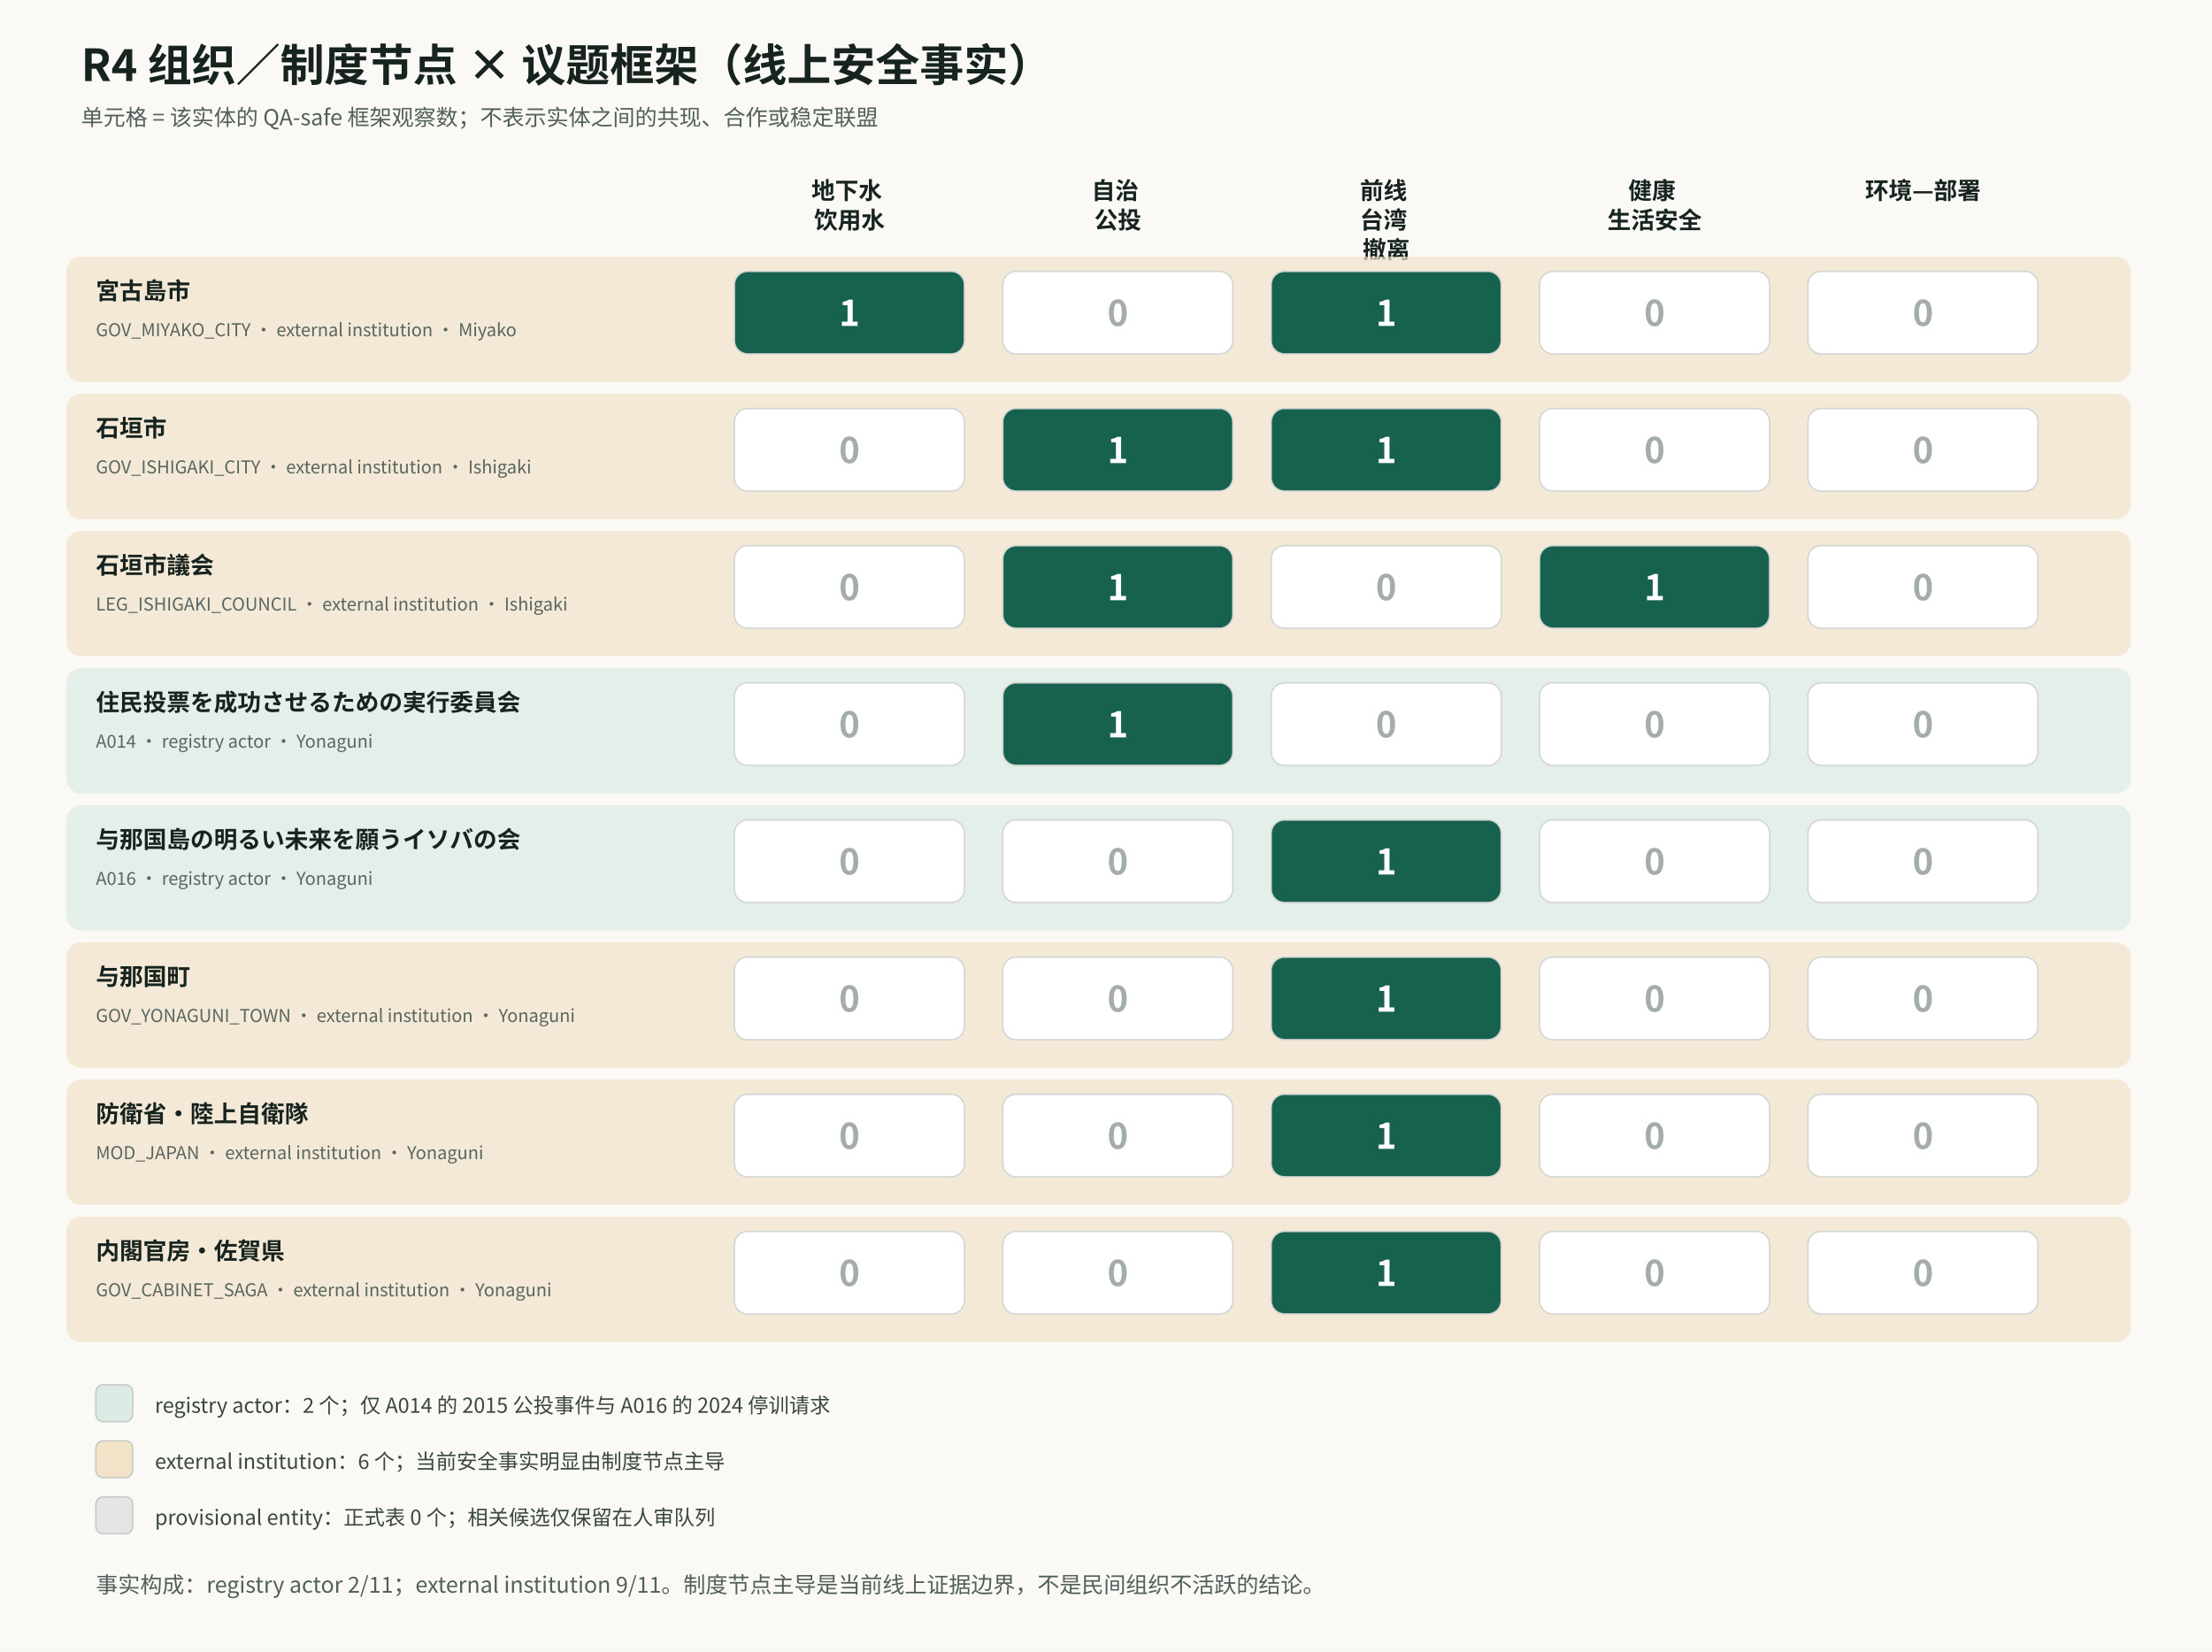
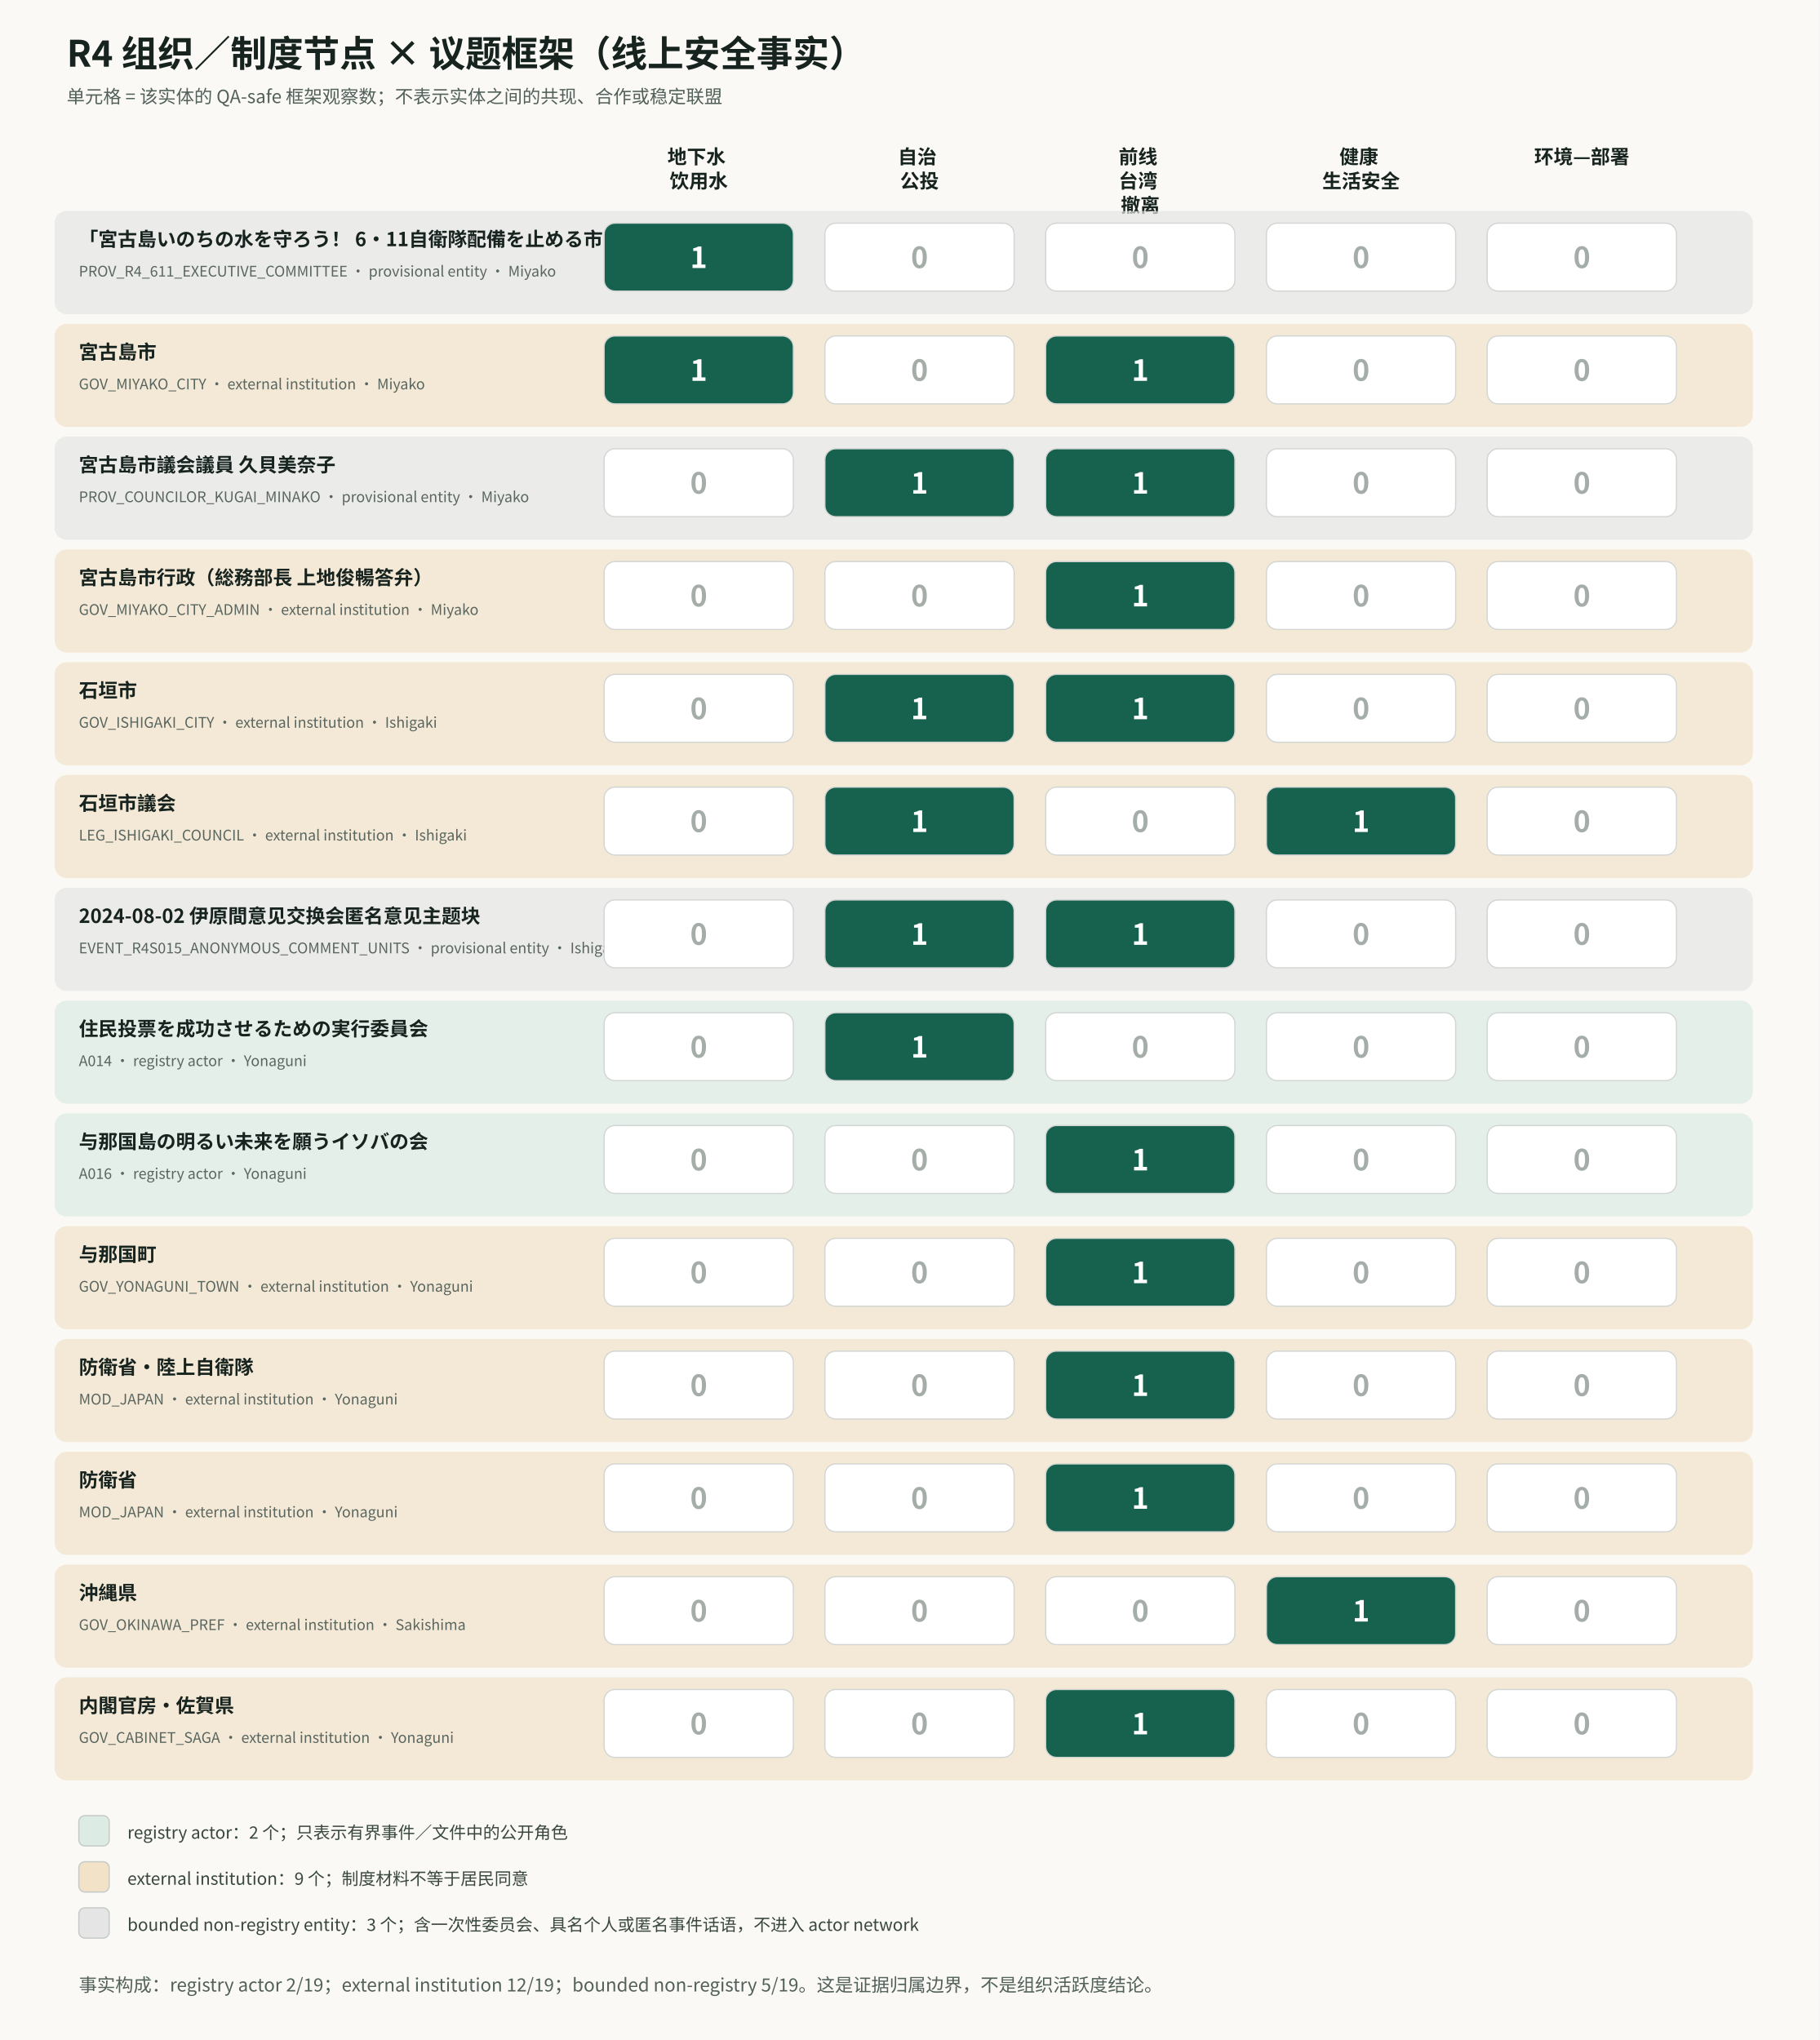
- <svg xmlns="http://www.w3.org/2000/svg" width="1500" height="1120" viewBox="0 0 1500 1120">
+ <svg xmlns="http://www.w3.org/2000/svg" width="1500" height="1682" viewBox="0 0 1500 1682">
  <rect width="100%" height="100%" fill="#FAF9F5" />
  <style>text{font-family:"Noto Sans CJK SC","Microsoft YaHei",Arial,sans-serif;fill:#17231F}.title{font-size:30px;font-weight:700}.sub{font-size:15px;fill:#52605A}.head{font-size:16px;font-weight:700}.name{font-size:16px;font-weight:700}.meta{font-size:12px;fill:#59655F}.num{font-size:24px;font-weight:700}.note{font-size:14px;fill:#394740}</style>
  <text x="55" y="55" class="title">R4 组织／制度节点 × 议题框架（线上安全事实）</text>
  <text x="55" y="85" class="sub">单元格 = 该实体的 QA-safe 框架观察数；不表示实体之间的共现、合作或稳定联盟</text>
  <text x="576.0" y="135" text-anchor="middle" class="head">
    <tspan x="576.0" dy="0">地下水</tspan>
    <tspan x="576.0" dy="20">饮用水</tspan>
  </text>
  <text x="758.0" y="135" text-anchor="middle" class="head">
    <tspan x="758.0" dy="0">自治</tspan>
    <tspan x="758.0" dy="20">公投</tspan>
  </text>
  <text x="940.0" y="135" text-anchor="middle" class="head">
    <tspan x="940.0" dy="0">前线</tspan>
    <tspan x="940.0" dy="20">台湾</tspan>
    <tspan x="940.0" dy="20">撤离</tspan>
  </text>
  <text x="1122.0" y="135" text-anchor="middle" class="head">
    <tspan x="1122.0" dy="0">健康</tspan>
    <tspan x="1122.0" dy="20">生活安全</tspan>
  </text>
  <text x="1304.0" y="135" text-anchor="middle" class="head">
    <tspan x="1304.0" dy="0">环境—部署</tspan>
  </text>
-   <rect x="45" y="174" width="1400" height="85" rx="10" fill="#F2E2C8" opacity="0.68" />
-   <text x="65" y="203" class="name">宮古島市</text>
-   <text x="65" y="228" class="meta">GOV_MIYAKO_CITY · external institution · Miyako</text>
+   <rect x="45" y="174" width="1400" height="85" rx="10" fill="#E4E5E4" opacity="0.68" />
+   <text x="65" y="203" class="name">「宮古島いのちの水を守ろう！ 6・11自衛隊配備を止める市民集会」実行委員会</text>
+   <text x="65" y="228" class="meta">PROV_R4_611_EXECUTIVE_COMMITTEE · provisional entity · Miyako</text>
  <rect x="498" y="184" width="156" height="56" rx="9" fill="#17624F" stroke="#D2D6D3" />
  <text x="576.0" y="221" text-anchor="middle" class="num" style="fill:#FFFFFF">1</text>
  <rect x="680" y="184" width="156" height="56" rx="9" fill="#FFFFFF" stroke="#D2D6D3" />
  <text x="758.0" y="221" text-anchor="middle" class="num" style="fill:#A5ADA9">0</text>
-   <rect x="862" y="184" width="156" height="56" rx="9" fill="#17624F" stroke="#D2D6D3" />
-   <text x="940.0" y="221" text-anchor="middle" class="num" style="fill:#FFFFFF">1</text>
+   <rect x="862" y="184" width="156" height="56" rx="9" fill="#FFFFFF" stroke="#D2D6D3" />
+   <text x="940.0" y="221" text-anchor="middle" class="num" style="fill:#A5ADA9">0</text>
  <rect x="1044" y="184" width="156" height="56" rx="9" fill="#FFFFFF" stroke="#D2D6D3" />
  <text x="1122.0" y="221" text-anchor="middle" class="num" style="fill:#A5ADA9">0</text>
  <rect x="1226" y="184" width="156" height="56" rx="9" fill="#FFFFFF" stroke="#D2D6D3" />
  <text x="1304.0" y="221" text-anchor="middle" class="num" style="fill:#A5ADA9">0</text>
  <rect x="45" y="267" width="1400" height="85" rx="10" fill="#F2E2C8" opacity="0.68" />
-   <text x="65" y="296" class="name">石垣市</text>
-   <text x="65" y="321" class="meta">GOV_ISHIGAKI_CITY · external institution · Ishigaki</text>
-   <rect x="498" y="277" width="156" height="56" rx="9" fill="#FFFFFF" stroke="#D2D6D3" />
-   <text x="576.0" y="314" text-anchor="middle" class="num" style="fill:#A5ADA9">0</text>
-   <rect x="680" y="277" width="156" height="56" rx="9" fill="#17624F" stroke="#D2D6D3" />
-   <text x="758.0" y="314" text-anchor="middle" class="num" style="fill:#FFFFFF">1</text>
+   <text x="65" y="296" class="name">宮古島市</text>
+   <text x="65" y="321" class="meta">GOV_MIYAKO_CITY · external institution · Miyako</text>
+   <rect x="498" y="277" width="156" height="56" rx="9" fill="#17624F" stroke="#D2D6D3" />
+   <text x="576.0" y="314" text-anchor="middle" class="num" style="fill:#FFFFFF">1</text>
+   <rect x="680" y="277" width="156" height="56" rx="9" fill="#FFFFFF" stroke="#D2D6D3" />
+   <text x="758.0" y="314" text-anchor="middle" class="num" style="fill:#A5ADA9">0</text>
  <rect x="862" y="277" width="156" height="56" rx="9" fill="#17624F" stroke="#D2D6D3" />
  <text x="940.0" y="314" text-anchor="middle" class="num" style="fill:#FFFFFF">1</text>
  <rect x="1044" y="277" width="156" height="56" rx="9" fill="#FFFFFF" stroke="#D2D6D3" />
  <text x="1122.0" y="314" text-anchor="middle" class="num" style="fill:#A5ADA9">0</text>
  <rect x="1226" y="277" width="156" height="56" rx="9" fill="#FFFFFF" stroke="#D2D6D3" />
  <text x="1304.0" y="314" text-anchor="middle" class="num" style="fill:#A5ADA9">0</text>
-   <rect x="45" y="360" width="1400" height="85" rx="10" fill="#F2E2C8" opacity="0.68" />
-   <text x="65" y="389" class="name">石垣市議会</text>
-   <text x="65" y="414" class="meta">LEG_ISHIGAKI_COUNCIL · external institution · Ishigaki</text>
+   <rect x="45" y="360" width="1400" height="85" rx="10" fill="#E4E5E4" opacity="0.68" />
+   <text x="65" y="389" class="name">宮古島市議会議員 久貝美奈子</text>
+   <text x="65" y="414" class="meta">PROV_COUNCILOR_KUGAI_MINAKO · provisional entity · Miyako</text>
  <rect x="498" y="370" width="156" height="56" rx="9" fill="#FFFFFF" stroke="#D2D6D3" />
  <text x="576.0" y="407" text-anchor="middle" class="num" style="fill:#A5ADA9">0</text>
  <rect x="680" y="370" width="156" height="56" rx="9" fill="#17624F" stroke="#D2D6D3" />
  <text x="758.0" y="407" text-anchor="middle" class="num" style="fill:#FFFFFF">1</text>
-   <rect x="862" y="370" width="156" height="56" rx="9" fill="#FFFFFF" stroke="#D2D6D3" />
-   <text x="940.0" y="407" text-anchor="middle" class="num" style="fill:#A5ADA9">0</text>
-   <rect x="1044" y="370" width="156" height="56" rx="9" fill="#17624F" stroke="#D2D6D3" />
-   <text x="1122.0" y="407" text-anchor="middle" class="num" style="fill:#FFFFFF">1</text>
+   <rect x="862" y="370" width="156" height="56" rx="9" fill="#17624F" stroke="#D2D6D3" />
+   <text x="940.0" y="407" text-anchor="middle" class="num" style="fill:#FFFFFF">1</text>
+   <rect x="1044" y="370" width="156" height="56" rx="9" fill="#FFFFFF" stroke="#D2D6D3" />
+   <text x="1122.0" y="407" text-anchor="middle" class="num" style="fill:#A5ADA9">0</text>
  <rect x="1226" y="370" width="156" height="56" rx="9" fill="#FFFFFF" stroke="#D2D6D3" />
  <text x="1304.0" y="407" text-anchor="middle" class="num" style="fill:#A5ADA9">0</text>
-   <rect x="45" y="453" width="1400" height="85" rx="10" fill="#DCEBE4" opacity="0.68" />
-   <text x="65" y="482" class="name">住民投票を成功させるための実行委員会</text>
-   <text x="65" y="507" class="meta">A014 · registry actor · Yonaguni</text>
+   <rect x="45" y="453" width="1400" height="85" rx="10" fill="#F2E2C8" opacity="0.68" />
+   <text x="65" y="482" class="name">宮古島市行政（総務部長 上地俊暢答弁）</text>
+   <text x="65" y="507" class="meta">GOV_MIYAKO_CITY_ADMIN · external institution · Miyako</text>
  <rect x="498" y="463" width="156" height="56" rx="9" fill="#FFFFFF" stroke="#D2D6D3" />
  <text x="576.0" y="500" text-anchor="middle" class="num" style="fill:#A5ADA9">0</text>
-   <rect x="680" y="463" width="156" height="56" rx="9" fill="#17624F" stroke="#D2D6D3" />
-   <text x="758.0" y="500" text-anchor="middle" class="num" style="fill:#FFFFFF">1</text>
-   <rect x="862" y="463" width="156" height="56" rx="9" fill="#FFFFFF" stroke="#D2D6D3" />
-   <text x="940.0" y="500" text-anchor="middle" class="num" style="fill:#A5ADA9">0</text>
+   <rect x="680" y="463" width="156" height="56" rx="9" fill="#FFFFFF" stroke="#D2D6D3" />
+   <text x="758.0" y="500" text-anchor="middle" class="num" style="fill:#A5ADA9">0</text>
+   <rect x="862" y="463" width="156" height="56" rx="9" fill="#17624F" stroke="#D2D6D3" />
+   <text x="940.0" y="500" text-anchor="middle" class="num" style="fill:#FFFFFF">1</text>
  <rect x="1044" y="463" width="156" height="56" rx="9" fill="#FFFFFF" stroke="#D2D6D3" />
  <text x="1122.0" y="500" text-anchor="middle" class="num" style="fill:#A5ADA9">0</text>
  <rect x="1226" y="463" width="156" height="56" rx="9" fill="#FFFFFF" stroke="#D2D6D3" />
  <text x="1304.0" y="500" text-anchor="middle" class="num" style="fill:#A5ADA9">0</text>
-   <rect x="45" y="546" width="1400" height="85" rx="10" fill="#DCEBE4" opacity="0.68" />
-   <text x="65" y="575" class="name">与那国島の明るい未来を願うイソバの会</text>
-   <text x="65" y="600" class="meta">A016 · registry actor · Yonaguni</text>
+   <rect x="45" y="546" width="1400" height="85" rx="10" fill="#F2E2C8" opacity="0.68" />
+   <text x="65" y="575" class="name">石垣市</text>
+   <text x="65" y="600" class="meta">GOV_ISHIGAKI_CITY · external institution · Ishigaki</text>
  <rect x="498" y="556" width="156" height="56" rx="9" fill="#FFFFFF" stroke="#D2D6D3" />
  <text x="576.0" y="593" text-anchor="middle" class="num" style="fill:#A5ADA9">0</text>
-   <rect x="680" y="556" width="156" height="56" rx="9" fill="#FFFFFF" stroke="#D2D6D3" />
-   <text x="758.0" y="593" text-anchor="middle" class="num" style="fill:#A5ADA9">0</text>
+   <rect x="680" y="556" width="156" height="56" rx="9" fill="#17624F" stroke="#D2D6D3" />
+   <text x="758.0" y="593" text-anchor="middle" class="num" style="fill:#FFFFFF">1</text>
  <rect x="862" y="556" width="156" height="56" rx="9" fill="#17624F" stroke="#D2D6D3" />
  <text x="940.0" y="593" text-anchor="middle" class="num" style="fill:#FFFFFF">1</text>
  <rect x="1044" y="556" width="156" height="56" rx="9" fill="#FFFFFF" stroke="#D2D6D3" />
  <text x="1122.0" y="593" text-anchor="middle" class="num" style="fill:#A5ADA9">0</text>
  <rect x="1226" y="556" width="156" height="56" rx="9" fill="#FFFFFF" stroke="#D2D6D3" />
  <text x="1304.0" y="593" text-anchor="middle" class="num" style="fill:#A5ADA9">0</text>
  <rect x="45" y="639" width="1400" height="85" rx="10" fill="#F2E2C8" opacity="0.68" />
-   <text x="65" y="668" class="name">与那国町</text>
-   <text x="65" y="693" class="meta">GOV_YONAGUNI_TOWN · external institution · Yonaguni</text>
+   <text x="65" y="668" class="name">石垣市議会</text>
+   <text x="65" y="693" class="meta">LEG_ISHIGAKI_COUNCIL · external institution · Ishigaki</text>
  <rect x="498" y="649" width="156" height="56" rx="9" fill="#FFFFFF" stroke="#D2D6D3" />
  <text x="576.0" y="686" text-anchor="middle" class="num" style="fill:#A5ADA9">0</text>
-   <rect x="680" y="649" width="156" height="56" rx="9" fill="#FFFFFF" stroke="#D2D6D3" />
-   <text x="758.0" y="686" text-anchor="middle" class="num" style="fill:#A5ADA9">0</text>
-   <rect x="862" y="649" width="156" height="56" rx="9" fill="#17624F" stroke="#D2D6D3" />
-   <text x="940.0" y="686" text-anchor="middle" class="num" style="fill:#FFFFFF">1</text>
-   <rect x="1044" y="649" width="156" height="56" rx="9" fill="#FFFFFF" stroke="#D2D6D3" />
-   <text x="1122.0" y="686" text-anchor="middle" class="num" style="fill:#A5ADA9">0</text>
+   <rect x="680" y="649" width="156" height="56" rx="9" fill="#17624F" stroke="#D2D6D3" />
+   <text x="758.0" y="686" text-anchor="middle" class="num" style="fill:#FFFFFF">1</text>
+   <rect x="862" y="649" width="156" height="56" rx="9" fill="#FFFFFF" stroke="#D2D6D3" />
+   <text x="940.0" y="686" text-anchor="middle" class="num" style="fill:#A5ADA9">0</text>
+   <rect x="1044" y="649" width="156" height="56" rx="9" fill="#17624F" stroke="#D2D6D3" />
+   <text x="1122.0" y="686" text-anchor="middle" class="num" style="fill:#FFFFFF">1</text>
  <rect x="1226" y="649" width="156" height="56" rx="9" fill="#FFFFFF" stroke="#D2D6D3" />
  <text x="1304.0" y="686" text-anchor="middle" class="num" style="fill:#A5ADA9">0</text>
-   <rect x="45" y="732" width="1400" height="85" rx="10" fill="#F2E2C8" opacity="0.68" />
-   <text x="65" y="761" class="name">防衛省・陸上自衛隊</text>
-   <text x="65" y="786" class="meta">MOD_JAPAN · external institution · Yonaguni</text>
+   <rect x="45" y="732" width="1400" height="85" rx="10" fill="#E4E5E4" opacity="0.68" />
+   <text x="65" y="761" class="name">2024-08-02 伊原間意见交换会匿名意见主题块</text>
+   <text x="65" y="786" class="meta">EVENT_R4S015_ANONYMOUS_COMMENT_UNITS · provisional entity · Ishigaki</text>
  <rect x="498" y="742" width="156" height="56" rx="9" fill="#FFFFFF" stroke="#D2D6D3" />
  <text x="576.0" y="779" text-anchor="middle" class="num" style="fill:#A5ADA9">0</text>
-   <rect x="680" y="742" width="156" height="56" rx="9" fill="#FFFFFF" stroke="#D2D6D3" />
-   <text x="758.0" y="779" text-anchor="middle" class="num" style="fill:#A5ADA9">0</text>
+   <rect x="680" y="742" width="156" height="56" rx="9" fill="#17624F" stroke="#D2D6D3" />
+   <text x="758.0" y="779" text-anchor="middle" class="num" style="fill:#FFFFFF">1</text>
  <rect x="862" y="742" width="156" height="56" rx="9" fill="#17624F" stroke="#D2D6D3" />
  <text x="940.0" y="779" text-anchor="middle" class="num" style="fill:#FFFFFF">1</text>
  <rect x="1044" y="742" width="156" height="56" rx="9" fill="#FFFFFF" stroke="#D2D6D3" />
  <text x="1122.0" y="779" text-anchor="middle" class="num" style="fill:#A5ADA9">0</text>
  <rect x="1226" y="742" width="156" height="56" rx="9" fill="#FFFFFF" stroke="#D2D6D3" />
  <text x="1304.0" y="779" text-anchor="middle" class="num" style="fill:#A5ADA9">0</text>
-   <rect x="45" y="825" width="1400" height="85" rx="10" fill="#F2E2C8" opacity="0.68" />
-   <text x="65" y="854" class="name">内閣官房・佐賀県</text>
-   <text x="65" y="879" class="meta">GOV_CABINET_SAGA · external institution · Yonaguni</text>
+   <rect x="45" y="825" width="1400" height="85" rx="10" fill="#DCEBE4" opacity="0.68" />
+   <text x="65" y="854" class="name">住民投票を成功させるための実行委員会</text>
+   <text x="65" y="879" class="meta">A014 · registry actor · Yonaguni</text>
  <rect x="498" y="835" width="156" height="56" rx="9" fill="#FFFFFF" stroke="#D2D6D3" />
  <text x="576.0" y="872" text-anchor="middle" class="num" style="fill:#A5ADA9">0</text>
-   <rect x="680" y="835" width="156" height="56" rx="9" fill="#FFFFFF" stroke="#D2D6D3" />
-   <text x="758.0" y="872" text-anchor="middle" class="num" style="fill:#A5ADA9">0</text>
-   <rect x="862" y="835" width="156" height="56" rx="9" fill="#17624F" stroke="#D2D6D3" />
-   <text x="940.0" y="872" text-anchor="middle" class="num" style="fill:#FFFFFF">1</text>
+   <rect x="680" y="835" width="156" height="56" rx="9" fill="#17624F" stroke="#D2D6D3" />
+   <text x="758.0" y="872" text-anchor="middle" class="num" style="fill:#FFFFFF">1</text>
+   <rect x="862" y="835" width="156" height="56" rx="9" fill="#FFFFFF" stroke="#D2D6D3" />
+   <text x="940.0" y="872" text-anchor="middle" class="num" style="fill:#A5ADA9">0</text>
  <rect x="1044" y="835" width="156" height="56" rx="9" fill="#FFFFFF" stroke="#D2D6D3" />
  <text x="1122.0" y="872" text-anchor="middle" class="num" style="fill:#A5ADA9">0</text>
  <rect x="1226" y="835" width="156" height="56" rx="9" fill="#FFFFFF" stroke="#D2D6D3" />
  <text x="1304.0" y="872" text-anchor="middle" class="num" style="fill:#A5ADA9">0</text>
-   <rect x="65" y="939" width="25" height="25" rx="5" fill="#DCEBE4" stroke="#C5CAC7" />
-   <text x="105" y="958" class="note">registry actor：2 个；仅 A014 的 2015 公投事件与 A016 的 2024 停训请求</text>
-   <rect x="65" y="977" width="25" height="25" rx="5" fill="#F2E2C8" stroke="#C5CAC7" />
-   <text x="105" y="996" class="note">external institution：6 个；当前安全事实明显由制度节点主导</text>
-   <rect x="65" y="1015" width="25" height="25" rx="5" fill="#E4E5E4" stroke="#C5CAC7" />
-   <text x="105" y="1034" class="note">provisional entity：正式表 0 个；相关候选仅保留在人审队列</text>
-   <text x="65" y="1080" class="sub">事实构成：registry actor 2/11；external institution 9/11。制度节点主导是当前线上证据边界，不是民间组织不活跃的结论。</text>
+   <rect x="45" y="918" width="1400" height="85" rx="10" fill="#DCEBE4" opacity="0.68" />
+   <text x="65" y="947" class="name">与那国島の明るい未来を願うイソバの会</text>
+   <text x="65" y="972" class="meta">A016 · registry actor · Yonaguni</text>
+   <rect x="498" y="928" width="156" height="56" rx="9" fill="#FFFFFF" stroke="#D2D6D3" />
+   <text x="576.0" y="965" text-anchor="middle" class="num" style="fill:#A5ADA9">0</text>
+   <rect x="680" y="928" width="156" height="56" rx="9" fill="#FFFFFF" stroke="#D2D6D3" />
+   <text x="758.0" y="965" text-anchor="middle" class="num" style="fill:#A5ADA9">0</text>
+   <rect x="862" y="928" width="156" height="56" rx="9" fill="#17624F" stroke="#D2D6D3" />
+   <text x="940.0" y="965" text-anchor="middle" class="num" style="fill:#FFFFFF">1</text>
+   <rect x="1044" y="928" width="156" height="56" rx="9" fill="#FFFFFF" stroke="#D2D6D3" />
+   <text x="1122.0" y="965" text-anchor="middle" class="num" style="fill:#A5ADA9">0</text>
+   <rect x="1226" y="928" width="156" height="56" rx="9" fill="#FFFFFF" stroke="#D2D6D3" />
+   <text x="1304.0" y="965" text-anchor="middle" class="num" style="fill:#A5ADA9">0</text>
+   <rect x="45" y="1011" width="1400" height="85" rx="10" fill="#F2E2C8" opacity="0.68" />
+   <text x="65" y="1040" class="name">与那国町</text>
+   <text x="65" y="1065" class="meta">GOV_YONAGUNI_TOWN · external institution · Yonaguni</text>
+   <rect x="498" y="1021" width="156" height="56" rx="9" fill="#FFFFFF" stroke="#D2D6D3" />
+   <text x="576.0" y="1058" text-anchor="middle" class="num" style="fill:#A5ADA9">0</text>
+   <rect x="680" y="1021" width="156" height="56" rx="9" fill="#FFFFFF" stroke="#D2D6D3" />
+   <text x="758.0" y="1058" text-anchor="middle" class="num" style="fill:#A5ADA9">0</text>
+   <rect x="862" y="1021" width="156" height="56" rx="9" fill="#17624F" stroke="#D2D6D3" />
+   <text x="940.0" y="1058" text-anchor="middle" class="num" style="fill:#FFFFFF">1</text>
+   <rect x="1044" y="1021" width="156" height="56" rx="9" fill="#FFFFFF" stroke="#D2D6D3" />
+   <text x="1122.0" y="1058" text-anchor="middle" class="num" style="fill:#A5ADA9">0</text>
+   <rect x="1226" y="1021" width="156" height="56" rx="9" fill="#FFFFFF" stroke="#D2D6D3" />
+   <text x="1304.0" y="1058" text-anchor="middle" class="num" style="fill:#A5ADA9">0</text>
+   <rect x="45" y="1104" width="1400" height="85" rx="10" fill="#F2E2C8" opacity="0.68" />
+   <text x="65" y="1133" class="name">防衛省・陸上自衛隊</text>
+   <text x="65" y="1158" class="meta">MOD_JAPAN · external institution · Yonaguni</text>
+   <rect x="498" y="1114" width="156" height="56" rx="9" fill="#FFFFFF" stroke="#D2D6D3" />
+   <text x="576.0" y="1151" text-anchor="middle" class="num" style="fill:#A5ADA9">0</text>
+   <rect x="680" y="1114" width="156" height="56" rx="9" fill="#FFFFFF" stroke="#D2D6D3" />
+   <text x="758.0" y="1151" text-anchor="middle" class="num" style="fill:#A5ADA9">0</text>
+   <rect x="862" y="1114" width="156" height="56" rx="9" fill="#17624F" stroke="#D2D6D3" />
+   <text x="940.0" y="1151" text-anchor="middle" class="num" style="fill:#FFFFFF">1</text>
+   <rect x="1044" y="1114" width="156" height="56" rx="9" fill="#FFFFFF" stroke="#D2D6D3" />
+   <text x="1122.0" y="1151" text-anchor="middle" class="num" style="fill:#A5ADA9">0</text>
+   <rect x="1226" y="1114" width="156" height="56" rx="9" fill="#FFFFFF" stroke="#D2D6D3" />
+   <text x="1304.0" y="1151" text-anchor="middle" class="num" style="fill:#A5ADA9">0</text>
+   <rect x="45" y="1197" width="1400" height="85" rx="10" fill="#F2E2C8" opacity="0.68" />
+   <text x="65" y="1226" class="name">防衛省</text>
+   <text x="65" y="1251" class="meta">MOD_JAPAN · external institution · Yonaguni</text>
+   <rect x="498" y="1207" width="156" height="56" rx="9" fill="#FFFFFF" stroke="#D2D6D3" />
+   <text x="576.0" y="1244" text-anchor="middle" class="num" style="fill:#A5ADA9">0</text>
+   <rect x="680" y="1207" width="156" height="56" rx="9" fill="#FFFFFF" stroke="#D2D6D3" />
+   <text x="758.0" y="1244" text-anchor="middle" class="num" style="fill:#A5ADA9">0</text>
+   <rect x="862" y="1207" width="156" height="56" rx="9" fill="#17624F" stroke="#D2D6D3" />
+   <text x="940.0" y="1244" text-anchor="middle" class="num" style="fill:#FFFFFF">1</text>
+   <rect x="1044" y="1207" width="156" height="56" rx="9" fill="#FFFFFF" stroke="#D2D6D3" />
+   <text x="1122.0" y="1244" text-anchor="middle" class="num" style="fill:#A5ADA9">0</text>
+   <rect x="1226" y="1207" width="156" height="56" rx="9" fill="#FFFFFF" stroke="#D2D6D3" />
+   <text x="1304.0" y="1244" text-anchor="middle" class="num" style="fill:#A5ADA9">0</text>
+   <rect x="45" y="1290" width="1400" height="85" rx="10" fill="#F2E2C8" opacity="0.68" />
+   <text x="65" y="1319" class="name">沖縄県</text>
+   <text x="65" y="1344" class="meta">GOV_OKINAWA_PREF · external institution · Sakishima</text>
+   <rect x="498" y="1300" width="156" height="56" rx="9" fill="#FFFFFF" stroke="#D2D6D3" />
+   <text x="576.0" y="1337" text-anchor="middle" class="num" style="fill:#A5ADA9">0</text>
+   <rect x="680" y="1300" width="156" height="56" rx="9" fill="#FFFFFF" stroke="#D2D6D3" />
+   <text x="758.0" y="1337" text-anchor="middle" class="num" style="fill:#A5ADA9">0</text>
+   <rect x="862" y="1300" width="156" height="56" rx="9" fill="#FFFFFF" stroke="#D2D6D3" />
+   <text x="940.0" y="1337" text-anchor="middle" class="num" style="fill:#A5ADA9">0</text>
+   <rect x="1044" y="1300" width="156" height="56" rx="9" fill="#17624F" stroke="#D2D6D3" />
+   <text x="1122.0" y="1337" text-anchor="middle" class="num" style="fill:#FFFFFF">1</text>
+   <rect x="1226" y="1300" width="156" height="56" rx="9" fill="#FFFFFF" stroke="#D2D6D3" />
+   <text x="1304.0" y="1337" text-anchor="middle" class="num" style="fill:#A5ADA9">0</text>
+   <rect x="45" y="1383" width="1400" height="85" rx="10" fill="#F2E2C8" opacity="0.68" />
+   <text x="65" y="1412" class="name">内閣官房・佐賀県</text>
+   <text x="65" y="1437" class="meta">GOV_CABINET_SAGA · external institution · Yonaguni</text>
+   <rect x="498" y="1393" width="156" height="56" rx="9" fill="#FFFFFF" stroke="#D2D6D3" />
+   <text x="576.0" y="1430" text-anchor="middle" class="num" style="fill:#A5ADA9">0</text>
+   <rect x="680" y="1393" width="156" height="56" rx="9" fill="#FFFFFF" stroke="#D2D6D3" />
+   <text x="758.0" y="1430" text-anchor="middle" class="num" style="fill:#A5ADA9">0</text>
+   <rect x="862" y="1393" width="156" height="56" rx="9" fill="#17624F" stroke="#D2D6D3" />
+   <text x="940.0" y="1430" text-anchor="middle" class="num" style="fill:#FFFFFF">1</text>
+   <rect x="1044" y="1393" width="156" height="56" rx="9" fill="#FFFFFF" stroke="#D2D6D3" />
+   <text x="1122.0" y="1430" text-anchor="middle" class="num" style="fill:#A5ADA9">0</text>
+   <rect x="1226" y="1393" width="156" height="56" rx="9" fill="#FFFFFF" stroke="#D2D6D3" />
+   <text x="1304.0" y="1430" text-anchor="middle" class="num" style="fill:#A5ADA9">0</text>
+   <rect x="65" y="1497" width="25" height="25" rx="5" fill="#DCEBE4" stroke="#C5CAC7" />
+   <text x="105" y="1516" class="note">registry actor：2 个；只表示有界事件／文件中的公开角色</text>
+   <rect x="65" y="1535" width="25" height="25" rx="5" fill="#F2E2C8" stroke="#C5CAC7" />
+   <text x="105" y="1554" class="note">external institution：9 个；制度材料不等于居民同意</text>
+   <rect x="65" y="1573" width="25" height="25" rx="5" fill="#E4E5E4" stroke="#C5CAC7" />
+   <text x="105" y="1592" class="note">bounded non-registry entity：3 个；含一次性委员会、具名个人或匿名事件话语，不进入 actor network</text>
+   <text x="65" y="1642" class="sub">事实构成：registry actor 2/19；external institution 12/19；bounded non-registry 5/19。这是证据归属边界，不是组织活跃度结论。</text>
</svg>
